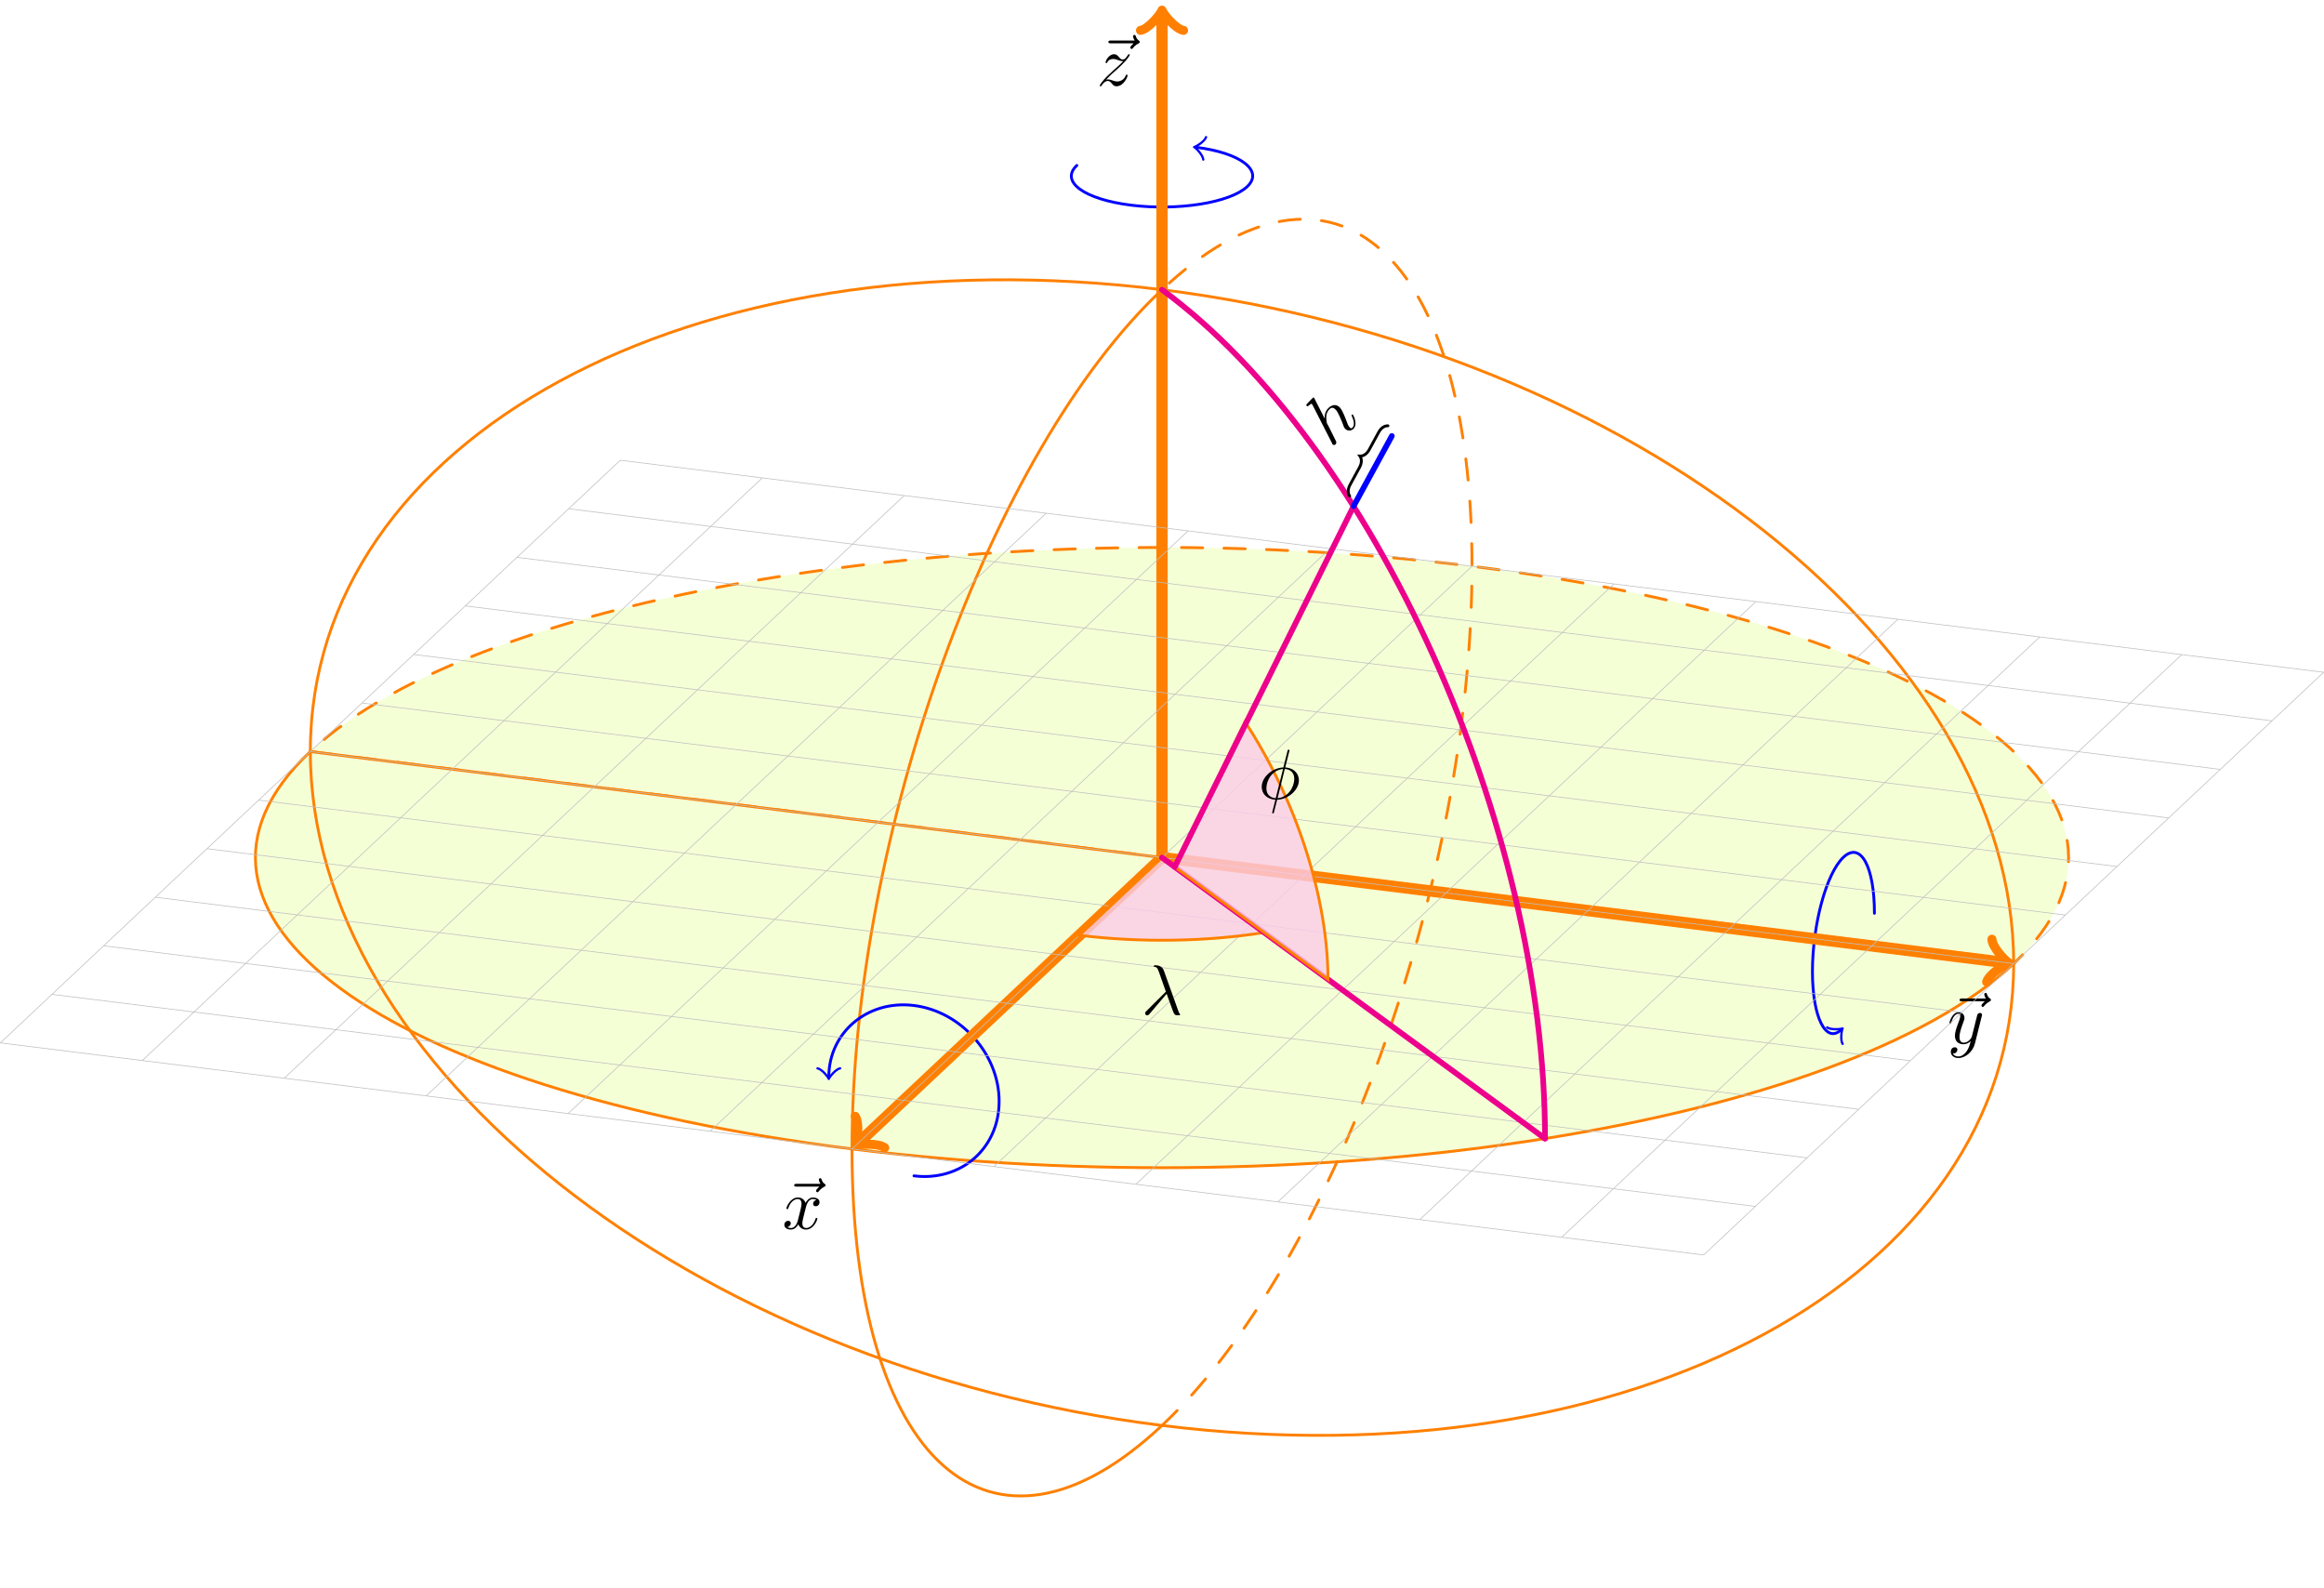
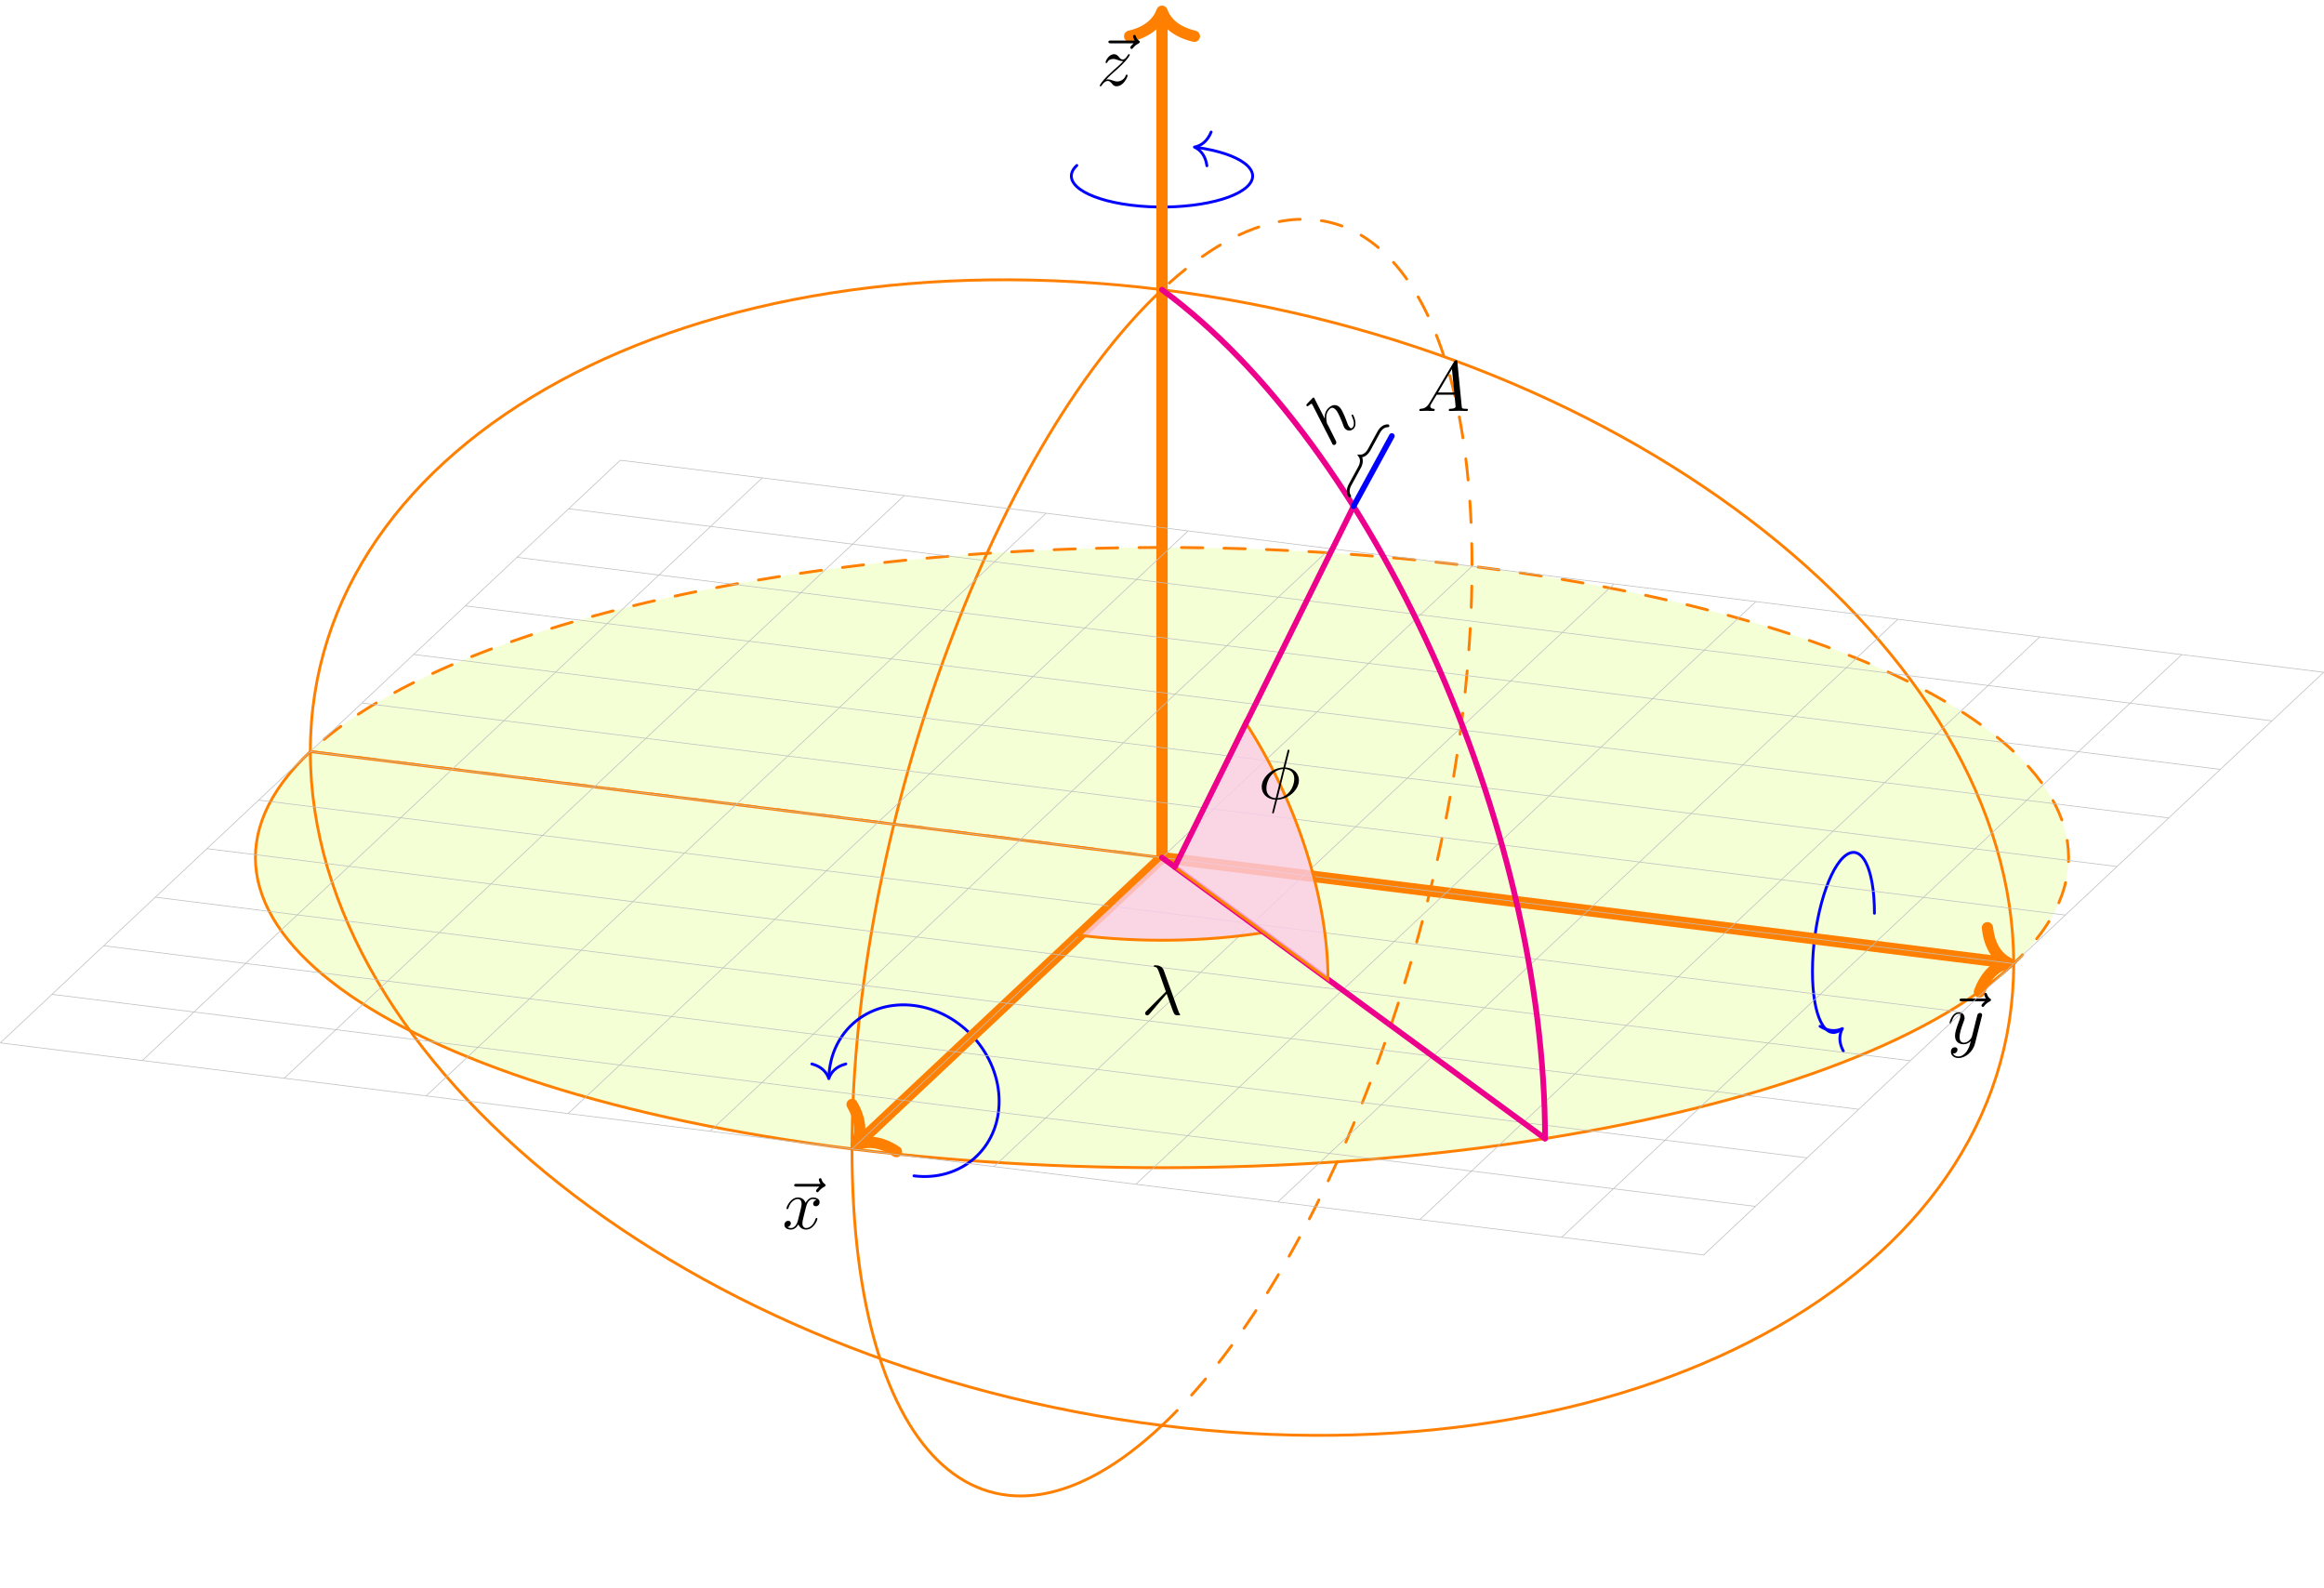
- <svg xmlns="http://www.w3.org/2000/svg" xmlns:xlink="http://www.w3.org/1999/xlink" width="327.042pt" height="223.401pt" viewBox="0 0 327.042 223.401" version="1.1">
+ <svg xmlns="http://www.w3.org/2000/svg" xmlns:xlink="http://www.w3.org/1999/xlink" width="327.04pt" height="223.4pt" viewBox="0 0 327.04 223.4" version="1.1">
  <defs>
    <g>
      <symbol overflow="visible" id="glyph0-0">
        <path style="stroke:none;" d="" />
      </symbol>
      <symbol overflow="visible" id="glyph0-1">
        <path style="stroke:none;" d="M 5.359 -5.938 C 5.219 -5.797 4.891 -5.516 4.891 -5.344 C 4.891 -5.25 4.984 -5.141 5.078 -5.141 C 5.172 -5.141 5.219 -5.219 5.281 -5.281 C 5.391 -5.422 5.625 -5.703 6.062 -5.922 C 6.125 -5.969 6.234 -6.016 6.234 -6.125 C 6.234 -6.234 6.156 -6.281 6.094 -6.328 C 5.875 -6.484 5.766 -6.656 5.688 -6.891 C 5.656 -6.984 5.625 -7.125 5.484 -7.125 C 5.344 -7.125 5.281 -6.984 5.281 -6.906 C 5.281 -6.859 5.359 -6.547 5.516 -6.328 L 2.156 -6.328 C 2 -6.328 1.812 -6.328 1.812 -6.125 C 1.812 -5.938 2 -5.938 2.156 -5.938 Z M 5.359 -5.938 " />
      </symbol>
      <symbol overflow="visible" id="glyph0-2">
        <path style="stroke:none;" d="M 1.328 -0.828 C 1.859 -1.406 2.156 -1.656 2.516 -1.969 C 2.516 -1.969 3.125 -2.5 3.484 -2.859 C 4.438 -3.781 4.656 -4.266 4.656 -4.312 C 4.656 -4.406 4.562 -4.406 4.547 -4.406 C 4.469 -4.406 4.453 -4.391 4.391 -4.297 C 4.094 -3.812 3.891 -3.656 3.656 -3.656 C 3.406 -3.656 3.297 -3.812 3.141 -3.984 C 2.953 -4.203 2.781 -4.406 2.453 -4.406 C 1.703 -4.406 1.25 -3.484 1.25 -3.266 C 1.25 -3.219 1.281 -3.156 1.359 -3.156 C 1.453 -3.156 1.469 -3.203 1.5 -3.266 C 1.688 -3.734 2.266 -3.734 2.344 -3.734 C 2.547 -3.734 2.734 -3.672 2.969 -3.594 C 3.375 -3.438 3.484 -3.438 3.734 -3.438 C 3.375 -3.016 2.547 -2.297 2.359 -2.141 L 1.453 -1.297 C 0.781 -0.625 0.422 -0.062 0.422 0.016 C 0.422 0.109 0.531 0.109 0.547 0.109 C 0.625 0.109 0.641 0.094 0.703 -0.016 C 0.938 -0.375 1.234 -0.641 1.562 -0.641 C 1.781 -0.641 1.891 -0.547 2.141 -0.266 C 2.297 -0.047 2.484 0.109 2.766 0.109 C 3.766 0.109 4.344 -1.156 4.344 -1.422 C 4.344 -1.469 4.297 -1.531 4.219 -1.531 C 4.125 -1.531 4.109 -1.469 4.078 -1.391 C 3.844 -0.75 3.203 -0.562 2.875 -0.562 C 2.688 -0.562 2.5 -0.625 2.297 -0.688 C 1.953 -0.812 1.797 -0.859 1.594 -0.859 C 1.578 -0.859 1.422 -0.859 1.328 -0.828 Z M 1.328 -0.828 " />
      </symbol>
      <symbol overflow="visible" id="glyph0-3">
        <path style="stroke:none;" d="M 3.328 -3.016 C 3.391 -3.266 3.625 -4.188 4.312 -4.188 C 4.359 -4.188 4.609 -4.188 4.812 -4.062 C 4.531 -4 4.344 -3.766 4.344 -3.516 C 4.344 -3.359 4.453 -3.172 4.719 -3.172 C 4.938 -3.172 5.25 -3.344 5.25 -3.75 C 5.25 -4.266 4.672 -4.406 4.328 -4.406 C 3.75 -4.406 3.406 -3.875 3.281 -3.656 C 3.031 -4.312 2.5 -4.406 2.203 -4.406 C 1.172 -4.406 0.594 -3.125 0.594 -2.875 C 0.594 -2.766 0.703 -2.766 0.719 -2.766 C 0.797 -2.766 0.828 -2.797 0.844 -2.875 C 1.188 -3.938 1.844 -4.188 2.188 -4.188 C 2.375 -4.188 2.719 -4.094 2.719 -3.516 C 2.719 -3.203 2.547 -2.547 2.188 -1.141 C 2.031 -0.531 1.672 -0.109 1.234 -0.109 C 1.172 -0.109 0.953 -0.109 0.734 -0.234 C 0.984 -0.297 1.203 -0.5 1.203 -0.781 C 1.203 -1.047 0.984 -1.125 0.844 -1.125 C 0.531 -1.125 0.297 -0.875 0.297 -0.547 C 0.297 -0.094 0.781 0.109 1.219 0.109 C 1.891 0.109 2.25 -0.594 2.266 -0.641 C 2.391 -0.281 2.75 0.109 3.344 0.109 C 4.375 0.109 4.938 -1.172 4.938 -1.422 C 4.938 -1.531 4.859 -1.531 4.828 -1.531 C 4.734 -1.531 4.719 -1.484 4.688 -1.422 C 4.359 -0.344 3.688 -0.109 3.375 -0.109 C 2.984 -0.109 2.828 -0.422 2.828 -0.766 C 2.828 -0.984 2.875 -1.203 2.984 -1.641 Z M 3.328 -3.016 " />
      </symbol>
      <symbol overflow="visible" id="glyph0-4">
        <path style="stroke:none;" d="M 4.844 -3.797 C 4.891 -3.938 4.891 -3.953 4.891 -4.031 C 4.891 -4.203 4.75 -4.297 4.594 -4.297 C 4.5 -4.297 4.344 -4.234 4.25 -4.094 C 4.234 -4.031 4.141 -3.734 4.109 -3.547 C 4.031 -3.297 3.969 -3.016 3.906 -2.75 L 3.453 -0.953 C 3.422 -0.812 2.984 -0.109 2.328 -0.109 C 1.828 -0.109 1.719 -0.547 1.719 -0.922 C 1.719 -1.375 1.891 -2 2.219 -2.875 C 2.375 -3.281 2.422 -3.391 2.422 -3.594 C 2.422 -4.031 2.109 -4.406 1.609 -4.406 C 0.656 -4.406 0.297 -2.953 0.297 -2.875 C 0.297 -2.766 0.391 -2.766 0.406 -2.766 C 0.516 -2.766 0.516 -2.797 0.562 -2.953 C 0.844 -3.891 1.234 -4.188 1.578 -4.188 C 1.656 -4.188 1.828 -4.188 1.828 -3.875 C 1.828 -3.625 1.719 -3.359 1.656 -3.172 C 1.25 -2.109 1.078 -1.547 1.078 -1.078 C 1.078 -0.188 1.703 0.109 2.297 0.109 C 2.688 0.109 3.016 -0.062 3.297 -0.344 C 3.172 0.172 3.047 0.672 2.656 1.203 C 2.391 1.531 2.016 1.828 1.562 1.828 C 1.422 1.828 0.969 1.797 0.797 1.406 C 0.953 1.406 1.094 1.406 1.219 1.281 C 1.328 1.203 1.422 1.062 1.422 0.875 C 1.422 0.562 1.156 0.531 1.062 0.531 C 0.828 0.531 0.5 0.688 0.5 1.172 C 0.5 1.672 0.938 2.047 1.562 2.047 C 2.578 2.047 3.609 1.141 3.891 0.016 Z M 4.844 -3.797 " />
      </symbol>
      <symbol overflow="visible" id="glyph0-5">
        <path style="stroke:none;" d="M 3.562 -2.906 C 3.969 -1.859 4.453 -0.344 4.609 -0.109 C 4.766 0.109 4.859 0.109 5.141 0.109 L 5.359 0.109 C 5.453 0.094 5.469 0.047 5.469 0.016 C 5.469 -0.016 5.438 -0.047 5.406 -0.078 C 5.312 -0.188 5.25 -0.344 5.188 -0.531 L 3.156 -6.203 C 2.938 -6.781 2.406 -6.922 1.938 -6.922 C 1.891 -6.922 1.75 -6.922 1.75 -6.812 C 1.75 -6.734 1.828 -6.703 1.844 -6.703 C 2.172 -6.656 2.25 -6.594 2.5 -5.906 L 3.453 -3.203 L 0.703 -0.469 C 0.594 -0.344 0.531 -0.297 0.531 -0.156 C 0.531 0.016 0.672 0.125 0.828 0.125 C 0.984 0.125 1.078 0.016 1.156 -0.078 Z M 3.562 -2.906 " />
      </symbol>
      <symbol overflow="visible" id="glyph0-6">
+         <path style="stroke:none;" d="M 1.781 -1.141 C 1.391 -0.484 1 -0.344 0.562 -0.312 C 0.438 -0.297 0.344 -0.297 0.344 -0.109 C 0.344 -0.047 0.406 0 0.484 0 C 0.75 0 1.062 -0.031 1.328 -0.031 C 1.672 -0.031 2.016 0 2.328 0 C 2.391 0 2.516 0 2.516 -0.188 C 2.516 -0.297 2.438 -0.312 2.359 -0.312 C 2.141 -0.328 1.891 -0.406 1.891 -0.656 C 1.891 -0.781 1.953 -0.891 2.031 -1.031 L 2.797 -2.297 L 5.297 -2.297 C 5.312 -2.094 5.453 -0.734 5.453 -0.641 C 5.453 -0.344 4.938 -0.312 4.734 -0.312 C 4.594 -0.312 4.5 -0.312 4.5 -0.109 C 4.5 0 4.609 0 4.641 0 C 5.047 0 5.469 -0.031 5.875 -0.031 C 6.125 -0.031 6.766 0 7.016 0 C 7.062 0 7.188 0 7.188 -0.203 C 7.188 -0.312 7.094 -0.312 6.953 -0.312 C 6.344 -0.312 6.344 -0.375 6.312 -0.672 L 5.703 -6.891 C 5.688 -7.094 5.688 -7.141 5.516 -7.141 C 5.359 -7.141 5.312 -7.062 5.25 -6.969 Z M 2.984 -2.609 L 4.938 -5.906 L 5.266 -2.609 Z M 2.984 -2.609 " />
+       </symbol>
+       <symbol overflow="visible" id="glyph0-7">
        <path style="stroke:none;" d="M 4.359 -6.672 C 4.359 -6.703 4.391 -6.812 4.391 -6.812 C 4.391 -6.828 4.391 -6.922 4.266 -6.922 C 4.172 -6.922 4.156 -6.891 4.109 -6.719 L 3.531 -4.422 C 1.953 -4.359 0.484 -3.047 0.484 -1.688 C 0.484 -0.734 1.188 0.047 2.406 0.125 C 2.328 0.422 2.25 0.75 2.172 1.062 C 2.047 1.531 1.953 1.906 1.953 1.938 C 1.953 2.031 2.031 2.047 2.078 2.047 C 2.125 2.047 2.141 2.031 2.172 2 C 2.188 1.984 2.25 1.75 2.281 1.609 L 2.656 0.125 C 4.266 0.062 5.719 -1.281 5.719 -2.609 C 5.719 -3.406 5.188 -4.312 3.797 -4.422 Z M 2.453 -0.094 C 1.859 -0.125 1.141 -0.484 1.141 -1.469 C 1.141 -2.672 2 -4.062 3.484 -4.203 Z M 3.734 -4.203 C 4.5 -4.156 5.062 -3.703 5.062 -2.828 C 5.062 -1.641 4.203 -0.219 2.719 -0.094 Z M 3.734 -4.203 " />
      </symbol>
      <symbol overflow="visible" id="glyph1-0">
        <path style="stroke:none;" d="" />
      </symbol>
      <symbol overflow="visible" id="glyph1-1">
        <path style="stroke:none;" d="M -2.297 -7.031 C -2.297 -7.031 -2.375 -7.109 -2.469 -7.031 C -2.641 -6.875 -3.141 -6.344 -3.312 -6.156 C -3.359 -6.094 -3.453 -6.016 -3.344 -5.891 C -3.25 -5.781 -3.172 -5.844 -3.062 -5.922 C -2.703 -6.25 -2.656 -6.203 -2.578 -6.125 L -2.484 -5.953 L 0.203 -0.688 C 0.25 -0.547 0.25 -0.531 0.297 -0.484 C 0.453 -0.312 0.641 -0.406 0.719 -0.469 C 0.828 -0.578 0.859 -0.766 0.797 -0.906 L 0.047 -2.406 C -0.062 -2.625 -0.156 -2.844 -0.266 -3.031 C -0.297 -3.078 -0.453 -3.391 -0.484 -3.438 C -0.516 -3.547 -0.641 -4.156 -0.562 -4.594 C -0.516 -4.859 -0.391 -5.203 -0.062 -5.484 C 0.25 -5.766 0.562 -5.562 0.797 -5.297 C 1.141 -4.891 1.562 -3.812 1.797 -3.203 C 1.875 -2.984 1.906 -2.859 2.047 -2.703 C 2.344 -2.344 2.859 -2.328 3.203 -2.625 C 3.922 -3.25 3.234 -4.578 3.172 -4.641 C 3.109 -4.719 3.047 -4.672 3.031 -4.641 C 2.938 -4.578 2.953 -4.562 3.031 -4.406 C 3.266 -3.906 3.484 -3.156 3.062 -2.797 C 2.938 -2.688 2.828 -2.719 2.688 -2.891 C 2.516 -3.078 2.422 -3.328 2.344 -3.547 C 2.188 -3.969 1.75 -5.172 1.375 -5.609 C 0.953 -6.094 0.375 -6.156 -0.203 -5.656 C -0.672 -5.25 -0.828 -4.703 -0.812 -4.109 Z M -2.297 -7.031 " />
      </symbol>
    </g>
    <clipPath id="clip1">
-       <path d="M 0 63 L 327.043 63 L 327.043 178 L 0 178 Z M 0 63 " />
+       <path d="M 0 63 L 327.039 63 L 327.039 178 L 0 178 Z M 0 63 " />
    </clipPath>
  </defs>
  <g id="surface1">
-     <path style="fill-rule:nonzero;fill:rgb(95%,100%,79.999%);fill-opacity:0.8;stroke-width:0.399;stroke-linecap:round;stroke-linejoin:miter;stroke:rgb(100%,50%,0%);stroke-opacity:1;stroke-dasharray:2.989,2.989;stroke-miterlimit:10;" d="M -0.001 -0 L 119.85 -14.918 C 143.944 7.719 109.815 32.75 43.624 40.992 C -22.572 49.23 -95.759 37.559 -119.849 14.918 Z M -0.001 -0 " transform="matrix(1,0,0,-1,163.521,120.664)" />
-     <path style="fill-rule:nonzero;fill:rgb(95%,100%,79.999%);fill-opacity:0.8;stroke-width:0.399;stroke-linecap:round;stroke-linejoin:miter;stroke:rgb(100%,50%,0%);stroke-opacity:1;stroke-miterlimit:10;" d="M -0.001 -0 L -119.849 14.918 C -143.943 -7.719 -109.814 -32.75 -43.623 -40.992 C 22.569 -49.231 95.76 -37.559 119.85 -14.918 Z M -0.001 -0 " transform="matrix(1,0,0,-1,163.521,120.664)" />
-     <path style="fill:none;stroke-width:0.399;stroke-linecap:round;stroke-linejoin:miter;stroke:rgb(100%,50%,0%);stroke-opacity:1;stroke-miterlimit:10;" d="M 119.85 -14.918 C 119.85 29.211 66.194 71.66 -0.001 79.902 C -66.193 88.141 -119.849 59.047 -119.849 14.918 C -119.849 -29.211 -66.193 -71.66 -0.001 -79.902 C 66.194 -88.141 119.85 -59.047 119.85 -14.918 " transform="matrix(1,0,0,-1,163.521,120.664)" />
-     <path style="fill:none;stroke-width:0.399;stroke-linecap:round;stroke-linejoin:miter;stroke:rgb(100%,50%,0%);stroke-opacity:1;stroke-dasharray:2.989,2.989;stroke-miterlimit:10;" d="M -0.001 -79.902 C 24.092 -57.262 43.624 -3.137 43.624 40.992 C 43.624 85.121 24.092 102.539 -0.001 79.902 " transform="matrix(1,0,0,-1,163.521,120.664)" />
-     <path style="fill:none;stroke-width:0.399;stroke-linecap:round;stroke-linejoin:miter;stroke:rgb(100%,50%,0%);stroke-opacity:1;stroke-miterlimit:10;" d="M -0.001 79.902 C -24.091 57.262 -43.623 3.137 -43.623 -40.992 C -43.623 -85.121 -24.091 -102.539 -0.001 -79.902 " transform="matrix(1,0,0,-1,163.521,120.664)" />
-     <path style="fill:none;stroke-width:0.399;stroke-linecap:round;stroke-linejoin:miter;stroke:rgb(0%,0%,100%);stroke-opacity:1;stroke-miterlimit:10;" d="M -11.986 97.387 C -14.392 95.121 -10.982 92.621 -4.361 91.797 C 2.256 90.973 9.577 92.141 11.983 94.402 C 14.393 96.668 10.983 99.168 4.815 99.937 " transform="matrix(1,0,0,-1,163.521,120.664)" />
-     <path style="fill:none;stroke-width:0.319;stroke-linecap:round;stroke-linejoin:round;stroke:rgb(0%,0%,100%);stroke-opacity:1;stroke-miterlimit:10;" d="M -1.196 1.594 C -1.095 0.997 0.001 0.098 0.297 0.001 C -0.002 -0.099 -1.095 -0.995 -1.197 -1.594 " transform="matrix(-0.99231,-0.1235,-0.1235,0.99231,168.3378,20.72723)" />
-     <path style="fill:none;stroke-width:0.399;stroke-linecap:round;stroke-linejoin:miter;stroke:rgb(0%,0%,100%);stroke-opacity:1;stroke-miterlimit:10;" d="M -34.904 -44.781 C -28.283 -45.606 -22.919 -40.91 -22.919 -34.289 C -22.919 -27.672 -28.283 -21.637 -34.904 -20.813 C -41.521 -19.988 -46.888 -24.688 -46.888 -30.848 " transform="matrix(1,0,0,-1,163.521,120.664)" />
-     <path style="fill:none;stroke-width:0.319;stroke-linecap:round;stroke-linejoin:round;stroke:rgb(0%,0%,100%);stroke-opacity:1;stroke-miterlimit:10;" d="M -1.195 1.593 C -1.098 0.996 -0 0.101 0.301 -0.001 C -0 -0.098 -1.098 -0.997 -1.195 -1.594 " transform="matrix(0,1,1,0,116.6333,151.5118)" />
-     <path style="fill:none;stroke-width:0.399;stroke-linecap:round;stroke-linejoin:miter;stroke:rgb(0%,0%,100%);stroke-opacity:1;stroke-miterlimit:10;" d="M 100.256 -7.84 C 100.256 -1.219 98.303 2.312 95.893 0.047 C 93.487 -2.215 91.534 -9.418 91.534 -16.035 C 91.534 -22.656 93.487 -26.184 95.561 -24.234 " transform="matrix(1,0,0,-1,163.521,120.664)" />
-     <path style="fill:none;stroke-width:0.319;stroke-linecap:round;stroke-linejoin:round;stroke:rgb(0%,0%,100%);stroke-opacity:1;stroke-miterlimit:10;" d="M -1.196 1.596 C -1.094 0.997 -0.002 0.1 0.299 -0.002 C -0.001 -0.099 -1.096 -0.996 -1.196 -1.593 " transform="matrix(0.72873,-0.68474,-0.68474,-0.72873,259.0815,144.8993)" />
-     <path style="fill:none;stroke-width:1.594;stroke-linecap:round;stroke-linejoin:miter;stroke:rgb(100%,50%,0%);stroke-opacity:1;stroke-miterlimit:10;" d="M -0.001 -0 L -0.001 118.664 " transform="matrix(1,0,0,-1,163.521,120.664)" />
-     <path style="fill:none;stroke-width:1.275;stroke-linecap:round;stroke-linejoin:round;stroke:rgb(100%,50%,0%);stroke-opacity:1;stroke-miterlimit:10;" d="M -2.272 3.029 C -2.081 1.892 0.001 0.189 0.568 0.001 C 0.001 -0.19 -2.081 -1.893 -2.272 -3.03 " transform="matrix(0,-1,-1,0,163.521,2.0011)" />
+     <path style="fill-rule:nonzero;fill:rgb(95%,100%,79.999%);fill-opacity:0.8;stroke-width:0.399;stroke-linecap:round;stroke-linejoin:miter;stroke:rgb(100%,50%,0%);stroke-opacity:1;stroke-dasharray:2.989,2.989;stroke-miterlimit:10;" d="M -0.001 -0.001 L 119.85 -14.919 C 143.944 7.722 109.815 32.753 43.624 40.991 C -22.572 49.229 -95.759 37.558 -119.849 14.917 Z M -0.001 -0.001 " transform="matrix(1,0,0,-1,163.521,120.663)" />
+     <path style="fill-rule:nonzero;fill:rgb(95%,100%,79.999%);fill-opacity:0.8;stroke-width:0.399;stroke-linecap:round;stroke-linejoin:miter;stroke:rgb(100%,50%,0%);stroke-opacity:1;stroke-miterlimit:10;" d="M -0.001 -0.001 L -119.849 14.917 C -143.943 -7.72 -109.814 -32.751 -43.623 -40.989 C 22.569 -49.232 95.76 -37.556 119.85 -14.919 Z M -0.001 -0.001 " transform="matrix(1,0,0,-1,163.521,120.663)" />
+     <path style="fill:none;stroke-width:0.399;stroke-linecap:round;stroke-linejoin:miter;stroke:rgb(100%,50%,0%);stroke-opacity:1;stroke-miterlimit:10;" d="M 119.85 -14.919 C 119.85 29.21 66.194 71.663 -0.001 79.901 C -66.193 88.14 -119.849 59.046 -119.849 14.917 C -119.849 -29.208 -66.193 -71.661 -0.001 -79.9 C 66.194 -88.142 119.85 -59.048 119.85 -14.919 " transform="matrix(1,0,0,-1,163.521,120.663)" />
+     <path style="fill:none;stroke-width:0.399;stroke-linecap:round;stroke-linejoin:miter;stroke:rgb(100%,50%,0%);stroke-opacity:1;stroke-dasharray:2.989,2.989;stroke-miterlimit:10;" d="M -0.001 -79.9 C 24.092 -57.263 43.624 -3.138 43.624 40.991 C 43.624 85.12 24.092 102.538 -0.001 79.901 " transform="matrix(1,0,0,-1,163.521,120.663)" />
+     <path style="fill:none;stroke-width:0.399;stroke-linecap:round;stroke-linejoin:miter;stroke:rgb(100%,50%,0%);stroke-opacity:1;stroke-miterlimit:10;" d="M -0.001 79.901 C -24.091 57.261 -43.623 3.136 -43.623 -40.989 C -43.623 -85.118 -24.091 -102.54 -0.001 -79.9 " transform="matrix(1,0,0,-1,163.521,120.663)" />
+     <path style="fill:none;stroke-width:0.399;stroke-linecap:round;stroke-linejoin:miter;stroke:rgb(0%,0%,100%);stroke-opacity:1;stroke-miterlimit:10;" d="M -11.986 97.386 C -14.392 95.124 -10.982 92.62 -4.361 91.796 C 2.256 90.972 9.577 92.14 11.983 94.401 C 14.342 96.62 11.12 99.065 4.764 99.94 " transform="matrix(1,0,0,-1,163.521,120.663)" />
+     <path style="fill:none;stroke-width:0.399;stroke-linecap:round;stroke-linejoin:round;stroke:rgb(0%,0%,100%);stroke-opacity:1;stroke-miterlimit:10;" d="M -2.07 2.393 C -1.695 0.955 -0.851 0.277 -0.001 0.001 C -0.848 -0.278 -1.693 -0.958 -2.074 -2.391 " transform="matrix(-0.99231,-0.1235,-0.1235,0.99231,168.0808,20.69423)" />
+     <path style="fill:none;stroke-width:0.399;stroke-linecap:round;stroke-linejoin:miter;stroke:rgb(0%,0%,100%);stroke-opacity:1;stroke-miterlimit:10;" d="M -34.904 -44.782 C -28.283 -45.607 -22.919 -40.907 -22.919 -34.29 C -22.919 -27.669 -28.283 -21.638 -34.904 -20.814 C -41.388 -20.005 -46.669 -24.497 -46.88 -30.903 " transform="matrix(1,0,0,-1,163.521,120.663)" />
+     <path style="fill:none;stroke-width:0.399;stroke-linecap:round;stroke-linejoin:round;stroke:rgb(0%,0%,100%);stroke-opacity:1;stroke-miterlimit:10;" d="M -2.071 2.39 C -1.696 0.956 -0.852 0.281 -0 -0.001 C -0.852 -0.278 -1.696 -0.958 -2.071 -2.391 " transform="matrix(0,1,1,0,116.6333,151.7698)" />
+     <path style="fill:none;stroke-width:0.399;stroke-linecap:round;stroke-linejoin:miter;stroke:rgb(0%,0%,100%);stroke-opacity:1;stroke-miterlimit:10;" d="M 100.256 -7.837 C 100.256 -1.22 98.303 2.311 95.893 0.046 C 93.487 -2.216 91.534 -9.415 91.534 -16.036 C 91.534 -22.364 93.319 -25.868 95.577 -24.189 " transform="matrix(1,0,0,-1,163.521,120.663)" />
+     <path style="fill:none;stroke-width:0.399;stroke-linecap:round;stroke-linejoin:round;stroke:rgb(0%,0%,100%);stroke-opacity:1;stroke-miterlimit:10;" d="M -2.074 2.392 C -1.692 0.955 -0.851 0.277 -0.002 -0.001 C -0.85 -0.281 -1.694 -0.957 -2.072 -2.392 " transform="matrix(0.72873,-0.68474,-0.68474,-0.72873,259.2702,144.7209)" />
+     <path style="fill:none;stroke-width:1.594;stroke-linecap:round;stroke-linejoin:miter;stroke:rgb(100%,50%,0%);stroke-opacity:1;stroke-miterlimit:10;" d="M -0.001 -0.001 L -0.001 118.276 " transform="matrix(1,0,0,-1,163.521,120.663)" />
+     <path style="fill:none;stroke-width:1.594;stroke-linecap:round;stroke-linejoin:round;stroke:rgb(100%,50%,0%);stroke-opacity:1;stroke-miterlimit:10;" d="M -3.506 4.552 C -2.865 1.822 -1.44 0.533 0.002 0.001 C -1.44 -0.53 -2.865 -1.819 -3.506 -4.549 " transform="matrix(0,-1,-1,0,163.521,1.59162)" />
    <g style="fill:rgb(0%,0%,0%);fill-opacity:1;">
-       <use xlink:href="#glyph0-1" x="154.164" y="12.032" />
+       <use xlink:href="#glyph0-1" x="154.164" y="12.03" />
    </g>
    <g style="fill:rgb(0%,0%,0%);fill-opacity:1;">
-       <use xlink:href="#glyph0-2" x="154.333" y="12.032" />
+       <use xlink:href="#glyph0-2" x="154.333" y="12.03" />
    </g>
-     <path style="fill:none;stroke-width:1.594;stroke-linecap:round;stroke-linejoin:miter;stroke:rgb(100%,50%,0%);stroke-opacity:1;stroke-miterlimit:10;" d="M -0.001 -0 L -42.751 -40.172 " transform="matrix(1,0,0,-1,163.521,120.664)" />
-     <path style="fill:none;stroke-width:1.275;stroke-linecap:round;stroke-linejoin:round;stroke:rgb(100%,50%,0%);stroke-opacity:1;stroke-miterlimit:10;" d="M -2.271 3.029 C -2.081 1.891 0 0.187 0.57 0 C 0.001 -0.189 -2.082 -1.892 -2.271 -3.028 " transform="matrix(-0.7287,0.68475,0.68475,0.7287,120.7704,160.836)" />
+     <path style="fill:none;stroke-width:1.594;stroke-linecap:round;stroke-linejoin:miter;stroke:rgb(100%,50%,0%);stroke-opacity:1;stroke-miterlimit:10;" d="M -0.001 -0.001 L -42.466 -39.907 " transform="matrix(1,0,0,-1,163.521,120.663)" />
+     <path style="fill:none;stroke-width:1.594;stroke-linecap:round;stroke-linejoin:round;stroke:rgb(100%,50%,0%);stroke-opacity:1;stroke-miterlimit:10;" d="M -3.506 4.552 C -2.868 1.819 -1.438 0.529 -0.001 -0.001 C -1.438 -0.532 -2.868 -1.82 -3.507 -4.549 " transform="matrix(-0.7287,0.68475,0.68475,0.7287,120.4728,161.1147)" />
    <g style="fill:rgb(0%,0%,0%);fill-opacity:1;">
-       <use xlink:href="#glyph0-1" x="109.948" y="172.896" />
+       <use xlink:href="#glyph0-1" x="109.947" y="172.896" />
    </g>
    <g style="fill:rgb(0%,0%,0%);fill-opacity:1;">
-       <use xlink:href="#glyph0-3" x="110.078" y="172.896" />
+       <use xlink:href="#glyph0-3" x="110.086" y="172.896" />
    </g>
-     <path style="fill:none;stroke-width:1.594;stroke-linecap:round;stroke-linejoin:miter;stroke:rgb(100%,50%,0%);stroke-opacity:1;stroke-miterlimit:10;" d="M -0.001 -0 L 118.67 -14.774 " transform="matrix(1,0,0,-1,163.521,120.664)" />
-     <path style="fill:none;stroke-width:1.275;stroke-linecap:round;stroke-linejoin:round;stroke:rgb(100%,50%,0%);stroke-opacity:1;stroke-miterlimit:10;" d="M -2.272 3.027 C -2.084 1.893 -0.001 0.188 0.569 -0.001 C -0.002 -0.19 -2.081 -1.894 -2.27 -3.028 " transform="matrix(0.99231,0.1235,0.1235,-0.99231,282.1932,135.4363)" />
+     <path style="fill:none;stroke-width:1.594;stroke-linecap:round;stroke-linejoin:miter;stroke:rgb(100%,50%,0%);stroke-opacity:1;stroke-miterlimit:10;" d="M -0.001 -0.001 L 118.288 -14.724 " transform="matrix(1,0,0,-1,163.521,120.663)" />
+     <path style="fill:none;stroke-width:1.594;stroke-linecap:round;stroke-linejoin:round;stroke:rgb(100%,50%,0%);stroke-opacity:1;stroke-miterlimit:10;" d="M -3.508 4.552 C -2.865 1.822 -1.437 0.531 -0.001 0.001 C -1.438 -0.532 -2.865 -1.819 -3.509 -4.553 " transform="matrix(0.99231,0.1235,0.1235,-0.99231,282.5985,135.4858)" />
    <g style="fill:rgb(0%,0%,0%);fill-opacity:1;">
-       <use xlink:href="#glyph0-1" x="273.946" y="146.82" />
+       <use xlink:href="#glyph0-1" x="273.948" y="146.82" />
    </g>
    <g style="fill:rgb(0%,0%,0%);fill-opacity:1;">
-       <use xlink:href="#glyph0-4" x="274.026" y="146.82" />
+       <use xlink:href="#glyph0-4" x="274.038" y="146.82" />
    </g>
    <g clip-path="url(#clip1)" clip-rule="nonzero">
-       <path style="fill:none;stroke-width:0.1;stroke-linecap:round;stroke-linejoin:miter;stroke:rgb(75%,75%,75%);stroke-opacity:1;stroke-miterlimit:10;" d="M -76.228 55.91 L -163.474 -26.074 M -56.251 53.422 L -143.498 -28.559 M -36.279 50.937 L -123.521 -31.047 M -16.302 48.449 L -103.548 -33.531 M 3.67 45.965 L -83.572 -36.02 M 23.647 43.477 L -63.599 -38.504 M 43.624 40.992 L -43.623 -40.992 M 63.596 38.504 L -23.646 -43.477 M 83.573 36.019 L -3.673 -45.965 M 103.549 33.531 L 16.303 -48.449 M 123.522 31.047 L 36.28 -50.938 M 143.499 28.559 L 56.252 -53.422 M 163.475 26.074 L 76.229 -55.91 M -76.228 55.91 L 163.475 26.074 M -83.498 49.078 L 156.202 19.242 M -90.771 42.246 L 148.932 12.41 M -98.041 35.414 L 141.663 5.578 M -105.31 28.582 L 134.393 -1.254 M -112.58 21.75 L 127.12 -8.086 M -119.849 14.918 L 119.85 -14.918 M -127.123 8.086 L 112.581 -21.75 M -134.392 1.254 L 105.311 -28.582 M -141.662 -5.578 L 98.041 -35.414 M -148.931 -12.41 L 90.768 -42.246 M -156.205 -19.242 L 83.499 -49.078 M -163.474 -26.07 L 76.229 -55.91 " transform="matrix(1,0,0,-1,163.521,120.664)" />
+       <path style="fill:none;stroke-width:0.1;stroke-linecap:round;stroke-linejoin:miter;stroke:rgb(75%,75%,75%);stroke-opacity:1;stroke-miterlimit:10;" d="M -76.228 55.909 L -163.474 -26.071 M -56.251 53.425 L -143.498 -28.56 M -36.279 50.936 L -123.521 -31.044 M -16.302 48.452 L -103.548 -33.532 M 3.67 45.964 L -83.572 -36.017 M 23.647 43.475 L -63.599 -38.505 M 43.624 40.991 L -43.623 -40.989 M 63.596 38.503 L -23.646 -43.478 M 83.573 36.018 L -3.673 -45.962 M 103.549 33.53 L 16.303 -48.45 M 123.522 31.046 L 36.28 -50.939 M 143.499 28.558 L 56.252 -53.423 M 163.475 26.073 L 76.229 -55.911 M -76.228 55.909 L 163.475 26.073 M -83.498 49.077 L 156.202 19.241 M -90.771 42.245 L 148.932 12.409 M -98.041 35.413 L 141.663 5.577 M -105.31 28.581 L 134.393 -1.255 M -112.58 21.749 L 127.12 -8.087 M -119.849 14.917 L 119.85 -14.919 M -127.123 8.089 L 112.581 -21.751 M -134.392 1.257 L 105.311 -28.583 M -141.662 -5.575 L 98.041 -35.415 M -148.931 -12.407 L 90.768 -42.247 M -156.205 -19.239 L 83.499 -49.079 M -163.474 -26.071 L 76.229 -55.911 " transform="matrix(1,0,0,-1,163.521,120.663)" />
    </g>
-     <path style="fill-rule:nonzero;fill:rgb(98.509%,80%,90.979%);fill-opacity:0.8;stroke-width:0.399;stroke-linecap:round;stroke-linejoin:miter;stroke:rgb(100%,50%,0%);stroke-opacity:1;stroke-miterlimit:10;" d="M -0.001 -0 L -11.634 -10.93 C -3.158 -11.984 6.202 -11.848 14.374 -10.543 Z M -0.001 -0 " transform="matrix(1,0,0,-1,163.521,120.664)" />
-     <path style="fill:none;stroke-width:0.797;stroke-linecap:round;stroke-linejoin:miter;stroke:rgb(92.549%,0%,54.9%);stroke-opacity:1;stroke-miterlimit:10;" d="M -0.001 -0 L 53.901 -39.535 " transform="matrix(1,0,0,-1,163.521,120.664)" />
+     <path style="fill-rule:nonzero;fill:rgb(98.509%,80%,90.979%);fill-opacity:0.8;stroke-width:0.399;stroke-linecap:round;stroke-linejoin:miter;stroke:rgb(100%,50%,0%);stroke-opacity:1;stroke-miterlimit:10;" d="M -0.001 -0.001 L -11.634 -10.931 C -3.158 -11.985 6.202 -11.845 14.374 -10.544 Z M -0.001 -0.001 " transform="matrix(1,0,0,-1,163.521,120.663)" />
+     <path style="fill:none;stroke-width:0.797;stroke-linecap:round;stroke-linejoin:miter;stroke:rgb(92.549%,0%,54.9%);stroke-opacity:1;stroke-miterlimit:10;" d="M -0.001 -0.001 L 53.901 -39.532 " transform="matrix(1,0,0,-1,163.521,120.663)" />
    <g style="fill:rgb(0%,0%,0%);fill-opacity:1;">
-       <use xlink:href="#glyph0-5" x="160.614" y="142.734" />
+       <use xlink:href="#glyph0-5" x="160.614" y="142.733" />
    </g>
-     <path style="fill-rule:nonzero;fill:rgb(98.509%,80%,90.979%);fill-opacity:0.8;stroke-width:0.399;stroke-linecap:round;stroke-linejoin:miter;stroke:rgb(100%,50%,0%);stroke-opacity:1;stroke-miterlimit:10;" d="M 1.795 -1.316 L 11.678 19.113 C 18.905 8.105 23.358 -5.715 23.358 -17.133 Z M 1.795 -1.316 " transform="matrix(1,0,0,-1,163.521,120.664)" />
-     <path style="fill:none;stroke-width:0.797;stroke-linecap:round;stroke-linejoin:miter;stroke:rgb(92.549%,0%,54.9%);stroke-opacity:1;stroke-miterlimit:10;" d="M -0.001 79.902 C 29.768 58.066 53.901 4.594 53.901 -39.535 " transform="matrix(1,0,0,-1,163.521,120.664)" />
-     <path style="fill:none;stroke-width:0.797;stroke-linecap:round;stroke-linejoin:miter;stroke:rgb(92.549%,0%,54.9%);stroke-opacity:1;stroke-miterlimit:10;" d="M 1.795 -1.316 L 26.952 49.43 " transform="matrix(1,0,0,-1,163.521,120.664)" />
-     <path style="fill:none;stroke-width:0.797;stroke-linecap:round;stroke-linejoin:miter;stroke:rgb(0%,0%,100%);stroke-opacity:1;stroke-miterlimit:10;" d="M 26.952 49.43 L 32.342 59.316 " transform="matrix(1,0,0,-1,163.521,120.664)" />
+     <path style="fill-rule:nonzero;fill:rgb(98.509%,80%,90.979%);fill-opacity:0.8;stroke-width:0.399;stroke-linecap:round;stroke-linejoin:miter;stroke:rgb(100%,50%,0%);stroke-opacity:1;stroke-miterlimit:10;" d="M 1.795 -1.317 L 11.678 19.112 C 18.905 8.104 23.358 -5.716 23.358 -17.13 Z M 1.795 -1.317 " transform="matrix(1,0,0,-1,163.521,120.663)" />
+     <path style="fill:none;stroke-width:0.797;stroke-linecap:round;stroke-linejoin:miter;stroke:rgb(92.549%,0%,54.9%);stroke-opacity:1;stroke-miterlimit:10;" d="M -0.001 79.901 C 29.768 58.065 53.901 4.593 53.901 -39.536 " transform="matrix(1,0,0,-1,163.521,120.663)" />
+     <path style="fill:none;stroke-width:0.797;stroke-linecap:round;stroke-linejoin:miter;stroke:rgb(92.549%,0%,54.9%);stroke-opacity:1;stroke-miterlimit:10;" d="M 1.795 -1.317 L 26.952 49.429 " transform="matrix(1,0,0,-1,163.521,120.663)" />
+     <path style="fill:none;stroke-width:0.797;stroke-linecap:round;stroke-linejoin:miter;stroke:rgb(0%,0%,100%);stroke-opacity:1;stroke-miterlimit:10;" d="M 26.952 49.429 L 32.342 59.315 " transform="matrix(1,0,0,-1,163.521,120.663)" />
    <g style="fill:rgb(0%,0%,0%);fill-opacity:1;">
-       <use xlink:href="#glyph0-6" x="177.069" y="112.401" />
+       <use xlink:href="#glyph0-6" x="199.382" y="57.829" />
    </g>
-     <path style="fill:none;stroke-width:0.399;stroke-linecap:round;stroke-linejoin:miter;stroke:rgb(0%,0%,0%);stroke-opacity:1;stroke-miterlimit:10;" d="M 26.405 50.871 C 26.135 51.262 26.124 51.832 26.463 52.453 L 27.799 54.906 C 28.139 55.531 28.127 56.102 27.858 56.492 C 28.331 56.473 28.819 56.773 29.159 57.394 L 30.495 59.848 C 30.834 60.473 31.319 60.769 31.795 60.754 " transform="matrix(1,0,0,-1,163.521,120.664)" />
    <g style="fill:rgb(0%,0%,0%);fill-opacity:1;">
-       <use xlink:href="#glyph1-1" x="187.221" y="62.998" />
+       <use xlink:href="#glyph0-7" x="177.069" y="112.4" />
+     </g>
+     <path style="fill:none;stroke-width:0.399;stroke-linecap:round;stroke-linejoin:miter;stroke:rgb(0%,0%,0%);stroke-opacity:1;stroke-miterlimit:10;" d="M 26.405 50.87 C 26.135 51.261 26.124 51.831 26.463 52.456 L 27.799 54.909 C 28.139 55.53 28.127 56.1 27.858 56.491 C 28.331 56.475 28.819 56.772 29.159 57.397 L 30.495 59.85 C 30.834 60.472 31.319 60.772 31.795 60.753 " transform="matrix(1,0,0,-1,163.521,120.663)" />
+     <g style="fill:rgb(0%,0%,0%);fill-opacity:1;">
+       <use xlink:href="#glyph1-1" x="187.221" y="62.997" />
    </g>
  </g>
</svg>
